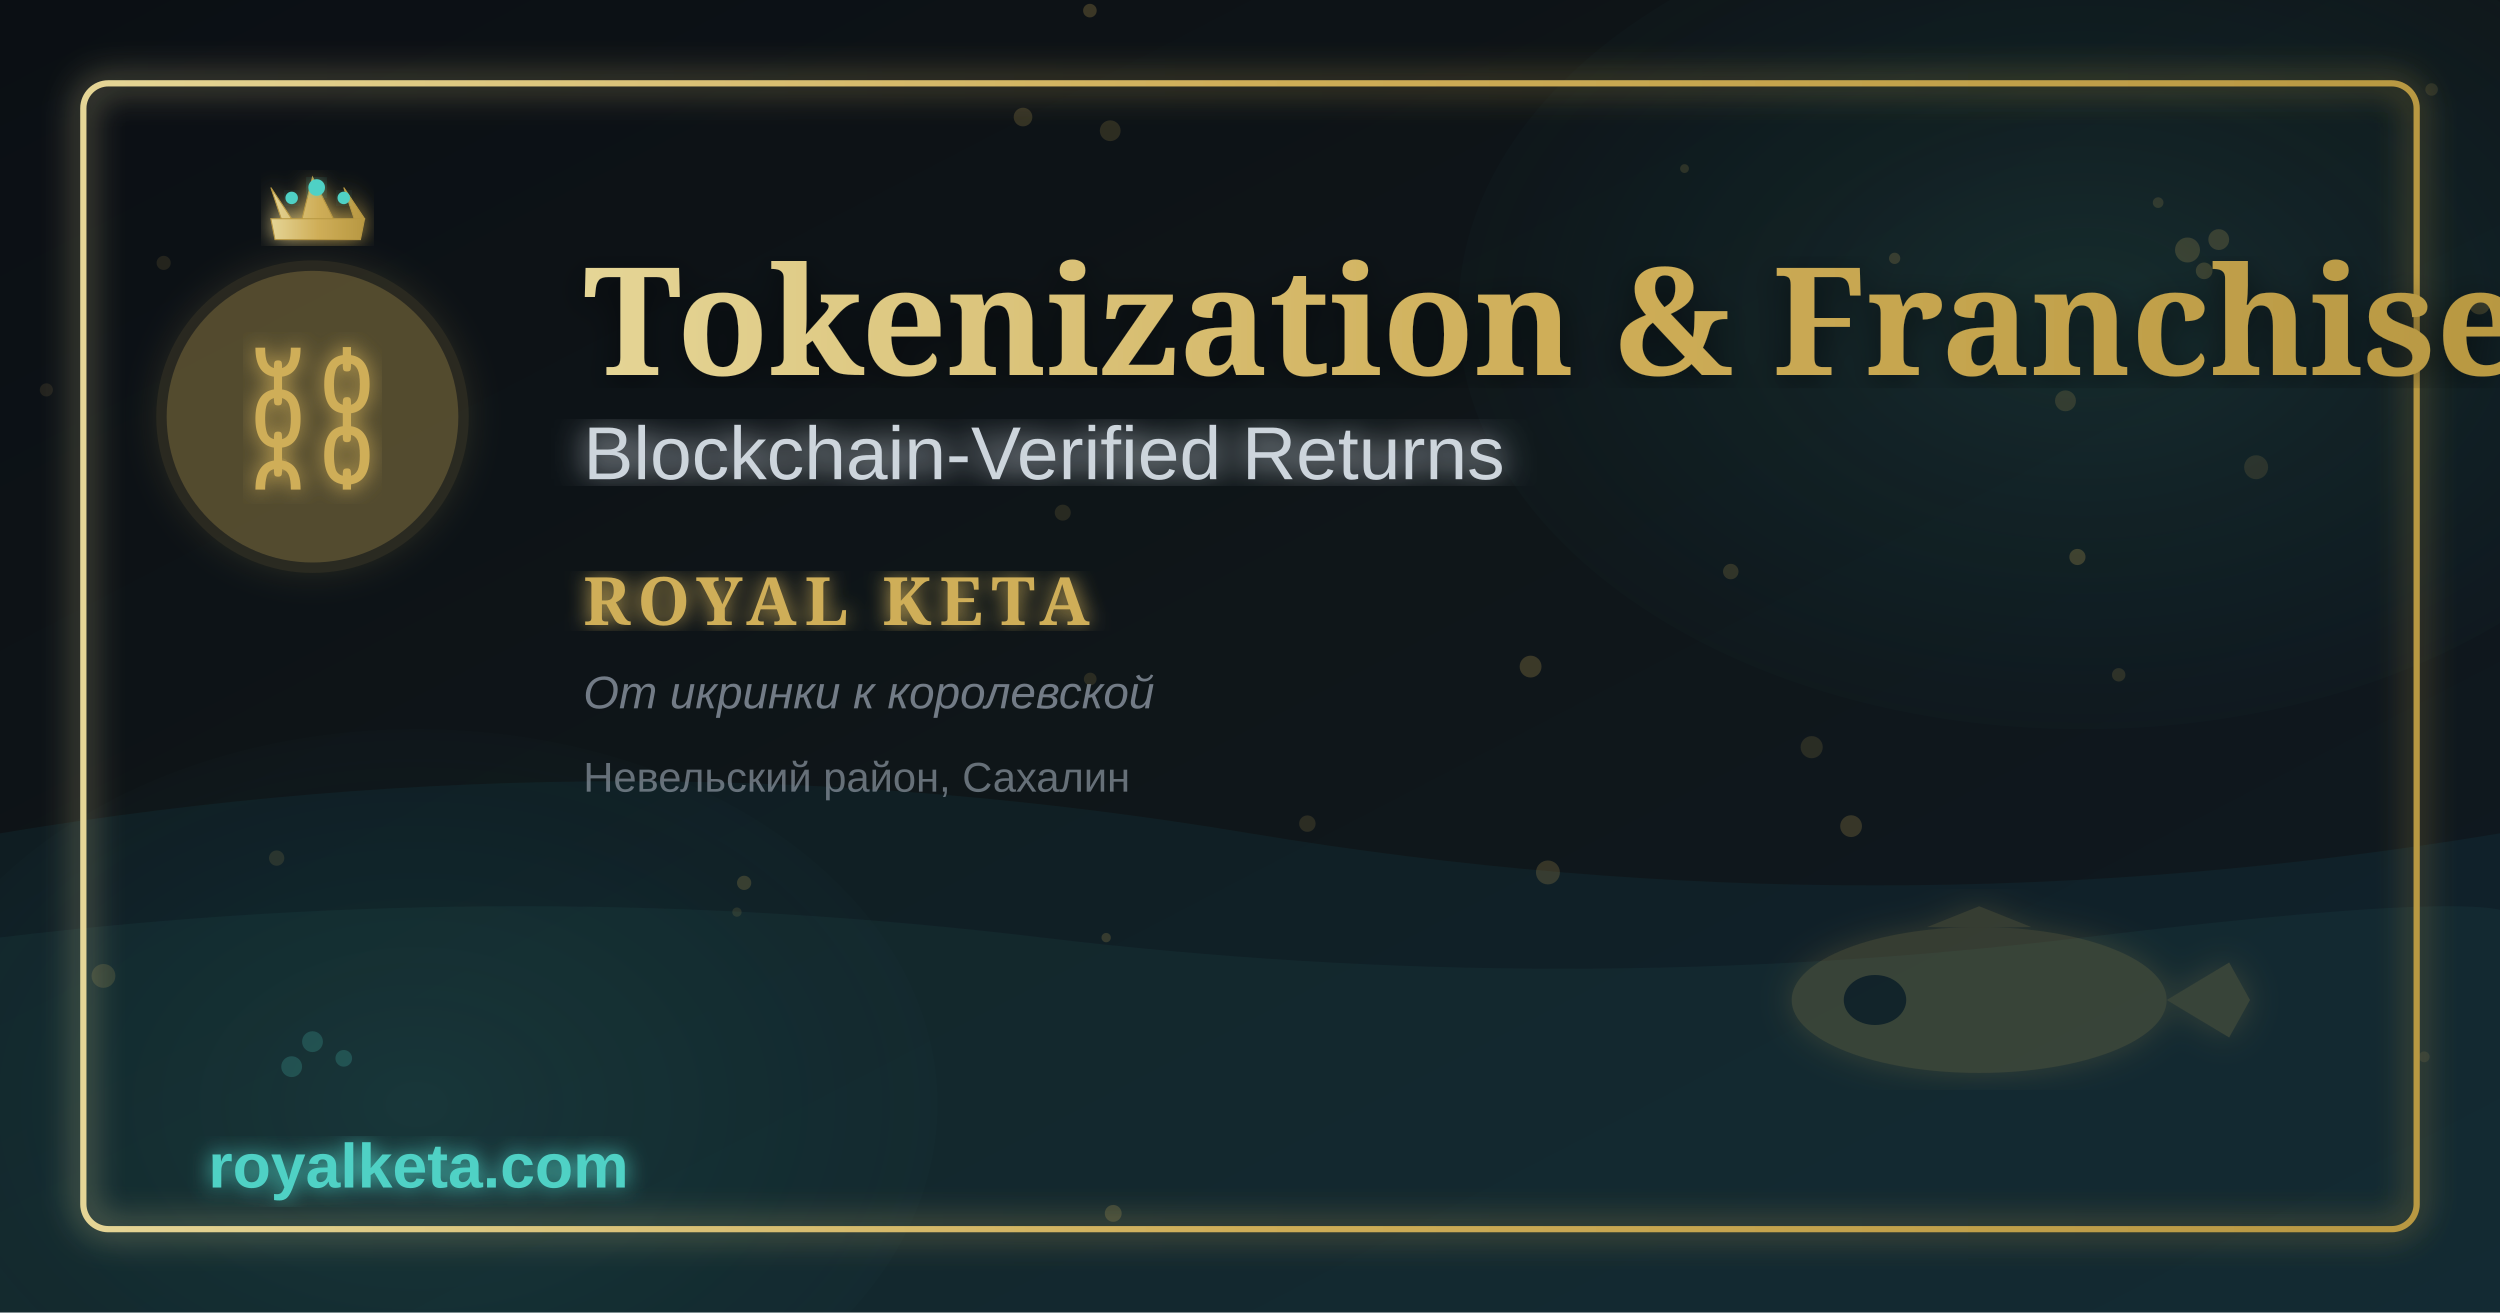
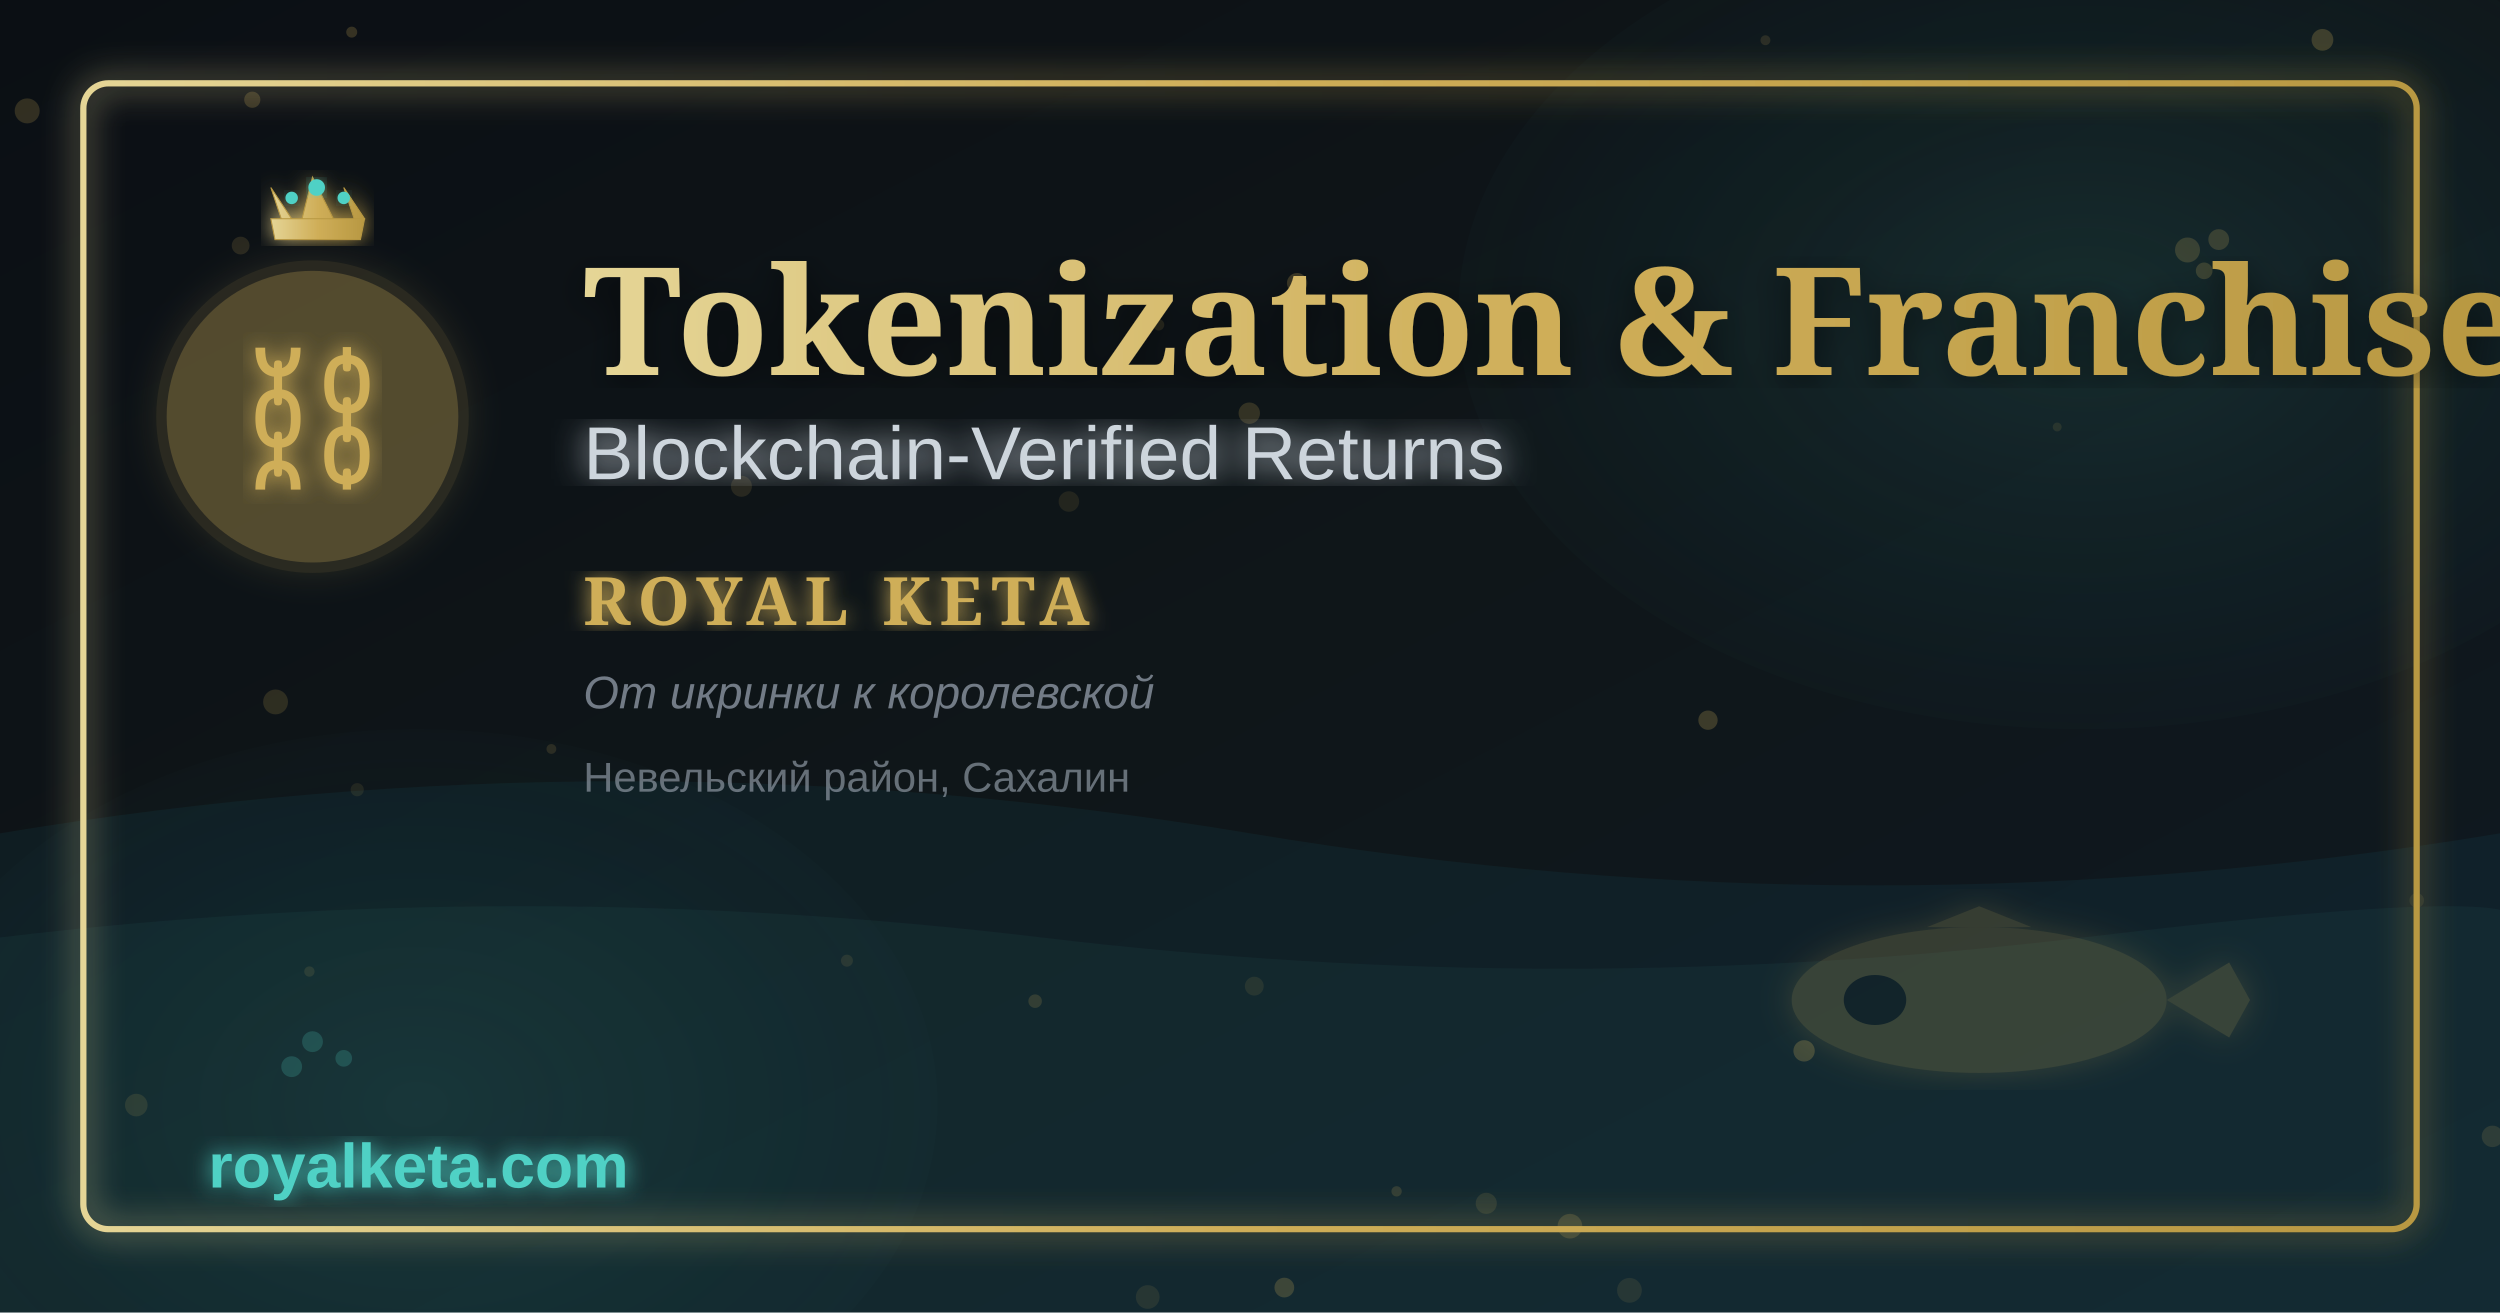
<svg xmlns="http://www.w3.org/2000/svg" width="1200" height="630">
  <defs>
    <linearGradient id="bgGradient" x1="0%" y1="0%" x2="100%" y2="100%">
      <stop offset="0%" style="stop-color:#0B0F14;stop-opacity:1" />
      <stop offset="50%" style="stop-color:#0F1619;stop-opacity:1" />
      <stop offset="100%" style="stop-color:#0F1922;stop-opacity:1" />
    </linearGradient>
    <linearGradient id="goldGradient" x1="0%" y1="0%" x2="100%" y2="0%">
      <stop offset="0%" style="stop-color:#E5D596;stop-opacity:1" />
      <stop offset="50%" style="stop-color:#CFAE58;stop-opacity:1" />
      <stop offset="100%" style="stop-color:#B89842;stop-opacity:1" />
    </linearGradient>
    <radialGradient id="oceanGradient" cx="50%" cy="50%" r="50%">
      <stop offset="0%" style="stop-color:#4FD1C5;stop-opacity:0.3" />
      <stop offset="100%" style="stop-color:#1E90A0;stop-opacity:0.05" />
    </radialGradient>
    <filter id="glow">
      <feGaussianBlur stdDeviation="5" result="coloredBlur" />
      <feMerge>
        <feMergeNode in="coloredBlur" />
        <feMergeNode in="SourceGraphic" />
      </feMerge>
    </filter>
    <filter id="softGlow">
      <feGaussianBlur stdDeviation="8" result="coloredBlur" />
      <feMerge>
        <feMergeNode in="coloredBlur" />
        <feMergeNode in="SourceGraphic" />
      </feMerge>
    </filter>
    <filter id="shadow">
      <feDropShadow dx="0" dy="4" stdDeviation="8" flood-color="#000000" flood-opacity="0.5" />
    </filter>
  </defs>
  <rect width="1200" height="630" fill="url(#bgGradient)" />
  <ellipse cx="1000" cy="150" rx="300" ry="200" fill="url(#oceanGradient)" opacity="0.4" />
  <ellipse cx="200" cy="530" rx="250" ry="180" fill="url(#oceanGradient)" opacity="0.3" />
  <path d="M 0 400 Q 300 350 600 400 T 1200 400 L 1200 630 L 0 630 Z" fill="#1E90A0" opacity="0.08" />
  <path d="M 0 450 Q 250 420 500 450 T 1000 450 T 1200 450 L 1200 630 L 0 630 Z" fill="#4FD1C5" opacity="0.05" />
-   <circle cx="357.186" cy="423.771" r="3.422" fill="#CFAE58" opacity="0.21" />
-   <circle cx="869.607" cy="358.638" r="5.316" fill="#CFAE58" opacity="0.141" />
-   <circle cx="997.167" cy="267.35" r="3.883" fill="#CFAE58" opacity="0.241" />
-   <circle cx="534.351" cy="582.423" r="4.054" fill="#CFAE58" opacity="0.211" />
-   <circle cx="510.126" cy="246.067" r="3.838" fill="#CFAE58" opacity="0.138" />
-   <circle cx="1167.167" cy="42.949" r="3.005" fill="#CFAE58" opacity="0.129" />
-   <circle cx="132.797" cy="411.888" r="3.675" fill="#CFAE58" opacity="0.137" />
-   <circle cx="743.005" cy="418.773" r="5.74" fill="#CFAE58" opacity="0.206" />
-   <circle cx="627.541" cy="395.341" r="3.949" fill="#CFAE58" opacity="0.151" />
-   <circle cx="1016.975" cy="323.905" r="3.227" fill="#CFAE58" opacity="0.156" />
-   <circle cx="808.567" cy="80.916" r="2.115" fill="#CFAE58" opacity="0.157" />
-   <circle cx="734.681" cy="319.964" r="5.244" fill="#CFAE58" opacity="0.228" />
-   <circle cx="830.767" cy="274.35" r="3.712" fill="#CFAE58" opacity="0.181" />
-   <circle cx="523.31" cy="325.928" r="3.049" fill="#CFAE58" opacity="0.145" />
-   <circle cx="1035.904" cy="97.261" r="2.563" fill="#CFAE58" opacity="0.164" />
-   <circle cx="22.262" cy="187.156" r="3.159" fill="#CFAE58" opacity="0.113" />
-   <circle cx="49.668" cy="468.435" r="5.724" fill="#CFAE58" opacity="0.164" />
-   <circle cx="135.318" cy="223.174" r="3.182" fill="#CFAE58" opacity="0.184" />
-   <circle cx="991.429" cy="192.395" r="5.008" fill="#CFAE58" opacity="0.168" />
-   <circle cx="1082.936" cy="224.266" r="5.753" fill="#CFAE58" opacity="0.134" />
-   <circle cx="909.427" cy="124.01" r="2.707" fill="#CFAE58" opacity="0.192" />
-   <circle cx="353.728" cy="437.812" r="2.227" fill="#CFAE58" opacity="0.13" />
-   <circle cx="1190.156" cy="145.876" r="5.069" fill="#CFAE58" opacity="0.244" />
-   <circle cx="491.05" cy="56.188" r="4.472" fill="#CFAE58" opacity="0.203" />
-   <circle cx="78.559" cy="126.185" r="3.389" fill="#CFAE58" opacity="0.122" />
-   <circle cx="532.908" cy="62.748" r="4.986" fill="#CFAE58" opacity="0.166" />
-   <circle cx="1163.641" cy="507.28" r="2.592" fill="#CFAE58" opacity="0.11" />
-   <circle cx="530.963" cy="450.057" r="2.244" fill="#CFAE58" opacity="0.197" />
-   <circle cx="888.523" cy="396.552" r="5.232" fill="#CFAE58" opacity="0.208" />
-   <circle cx="523.15" cy="5.102" r="3.269" fill="#CFAE58" opacity="0.238" />
+   <circle cx="513.071" cy="240.731" r="4.932" fill="#CFAE58" opacity="0.109" />
+   <circle cx="264.666" cy="359.502" r="2.358" fill="#CFAE58" opacity="0.147" />
+   <circle cx="1114.778" cy="19.121" r="5.226" fill="#CFAE58" opacity="0.24" />
+   <circle cx="1196.385" cy="545.456" r="5.153" fill="#CFAE58" opacity="0.146" />
+   <circle cx="622.608" cy="135.907" r="4.873" fill="#CFAE58" opacity="0.249" />
+   <circle cx="847.406" cy="19.32" r="2.374" fill="#CFAE58" opacity="0.148" />
+   <circle cx="753.567" cy="588.57" r="5.92" fill="#CFAE58" opacity="0.191" />
+   <circle cx="616.483" cy="618.037" r="4.741" fill="#CFAE58" opacity="0.225" />
+   <circle cx="355.882" cy="233.42" r="5.044" fill="#CFAE58" opacity="0.134" />
+   <circle cx="602.057" cy="473.351" r="4.524" fill="#CFAE58" opacity="0.106" />
+   <circle cx="865.962" cy="504.412" r="5.127" fill="#CFAE58" opacity="0.247" />
+   <circle cx="670.368" cy="571.847" r="2.474" fill="#CFAE58" opacity="0.171" />
+   <circle cx="550.907" cy="622.56" r="5.695" fill="#CFAE58" opacity="0.109" />
+   <circle cx="148.504" cy="466.337" r="2.467" fill="#CFAE58" opacity="0.123" />
+   <circle cx="819.838" cy="345.686" r="4.64" fill="#CFAE58" opacity="0.237" />
+   <circle cx="496.859" cy="480.562" r="3.248" fill="#CFAE58" opacity="0.169" />
+   <circle cx="13.051" cy="53.232" r="5.999" fill="#CFAE58" opacity="0.198" />
+   <circle cx="168.828" cy="15.425" r="2.631" fill="#CFAE58" opacity="0.22" />
+   <circle cx="65.415" cy="530.439" r="5.427" fill="#CFAE58" opacity="0.129" />
+   <circle cx="406.527" cy="461.123" r="2.882" fill="#CFAE58" opacity="0.117" />
+   <circle cx="121.096" cy="47.868" r="3.88" fill="#CFAE58" opacity="0.222" />
+   <circle cx="599.652" cy="198.331" r="5.136" fill="#CFAE58" opacity="0.193" />
+   <circle cx="1160.032" cy="432.195" r="3.504" fill="#CFAE58" opacity="0.103" />
+   <circle cx="713.417" cy="577.612" r="5.073" fill="#CFAE58" opacity="0.125" />
+   <circle cx="556.122" cy="155.91" r="2.724" fill="#CFAE58" opacity="0.156" />
+   <circle cx="132.269" cy="336.933" r="5.975" fill="#CFAE58" opacity="0.166" />
+   <circle cx="987.455" cy="204.96" r="2.124" fill="#CFAE58" opacity="0.113" />
+   <circle cx="115.503" cy="117.869" r="4.262" fill="#CFAE58" opacity="0.152" />
+   <circle cx="782.134" cy="619.364" r="5.951" fill="#CFAE58" opacity="0.106" />
+   <circle cx="171.473" cy="379.057" r="3.161" fill="#CFAE58" opacity="0.103" />
  <rect x="40" y="40" width="1120" height="550" fill="none" stroke="url(#goldGradient)" stroke-width="3" rx="12" filter="url(#softGlow)" />
  <circle cx="150" cy="200" r="75" fill="#CFAE58" opacity="0.15" filter="url(#softGlow)" />
  <circle cx="150" cy="200" r="70" fill="#CFAE58" opacity="0.25" />
  <text x="150" y="235" font-size="90" text-anchor="middle" fill="#CFAE58" filter="url(#glow)">⛓️</text>
  <g transform="translate(100, 70)">
    <path d="M 30 20 L 40 35 L 35 35 Z M 50 15 L 60 35 L 45 35 Z M 65 20 L 75 35 L 70 35 Z M 30 35 L 75 35 L 73 45 L 32 45 Z" fill="url(#goldGradient)" filter="url(#glow)" stroke="#B89842" stroke-width="0.5" />
    <circle cx="40" cy="25" r="3" fill="#4FD1C5" filter="url(#glow)" />
    <circle cx="52" cy="20" r="4" fill="#4FD1C5" filter="url(#glow)" />
    <circle cx="65" cy="25" r="3" fill="#4FD1C5" filter="url(#glow)" />
  </g>
  <text x="280" y="180" font-family="Georgia, serif" font-size="72" font-weight="bold" fill="url(#goldGradient)" filter="url(#shadow)">Tokenization &amp; Franchise</text>
  <text x="280" y="230" font-family="Arial, sans-serif" font-size="36" fill="#D6DEE6" opacity="0.95" filter="url(#softGlow)">Blockchain-Verified Returns</text>
  <text x="280" y="300" font-family="Georgia, serif" font-size="32" font-weight="bold" fill="#CFAE58" letter-spacing="4" filter="url(#glow)">ROYAL KETA</text>
  <text x="280" y="340" font-family="Arial, sans-serif" font-size="22" font-style="italic" fill="#8B95A1" opacity="0.8">От икринки к королевской</text>
  <text x="280" y="380" font-family="Arial, sans-serif" font-size="20" fill="#8B95A1" opacity="0.7">Невельский район, Сахалин</text>
  <text x="100" y="570" font-family="Arial, sans-serif" font-size="30" font-weight="bold" fill="#4FD1C5" filter="url(#glow)">royalketa.com</text>
  <g transform="translate(950, 480)" opacity="0.2" filter="url(#softGlow)">
    <ellipse cx="0" cy="0" rx="90" ry="35" fill="#CFAE58" />
    <path d="M 90 0 L 120 -18 L 130 0 L 120 18 Z" fill="#CFAE58" />
    <path d="M -25 -35 L 0 -45 L 25 -35 Z" fill="#CFAE58" />
    <ellipse cx="-50" cy="0" rx="15" ry="12" fill="#0B0F14" />
  </g>
  <g opacity="0.2">
    <circle cx="1050" cy="120" r="6" fill="#CFAE58" />
    <circle cx="1065" cy="115" r="5" fill="#CFAE58" />
    <circle cx="1058" cy="130" r="4" fill="#CFAE58" />
    <circle cx="150" cy="500" r="5" fill="#4FD1C5" />
    <circle cx="165" cy="508" r="4" fill="#4FD1C5" />
    <circle cx="140" cy="512" r="5" fill="#4FD1C5" />
  </g>
</svg>
